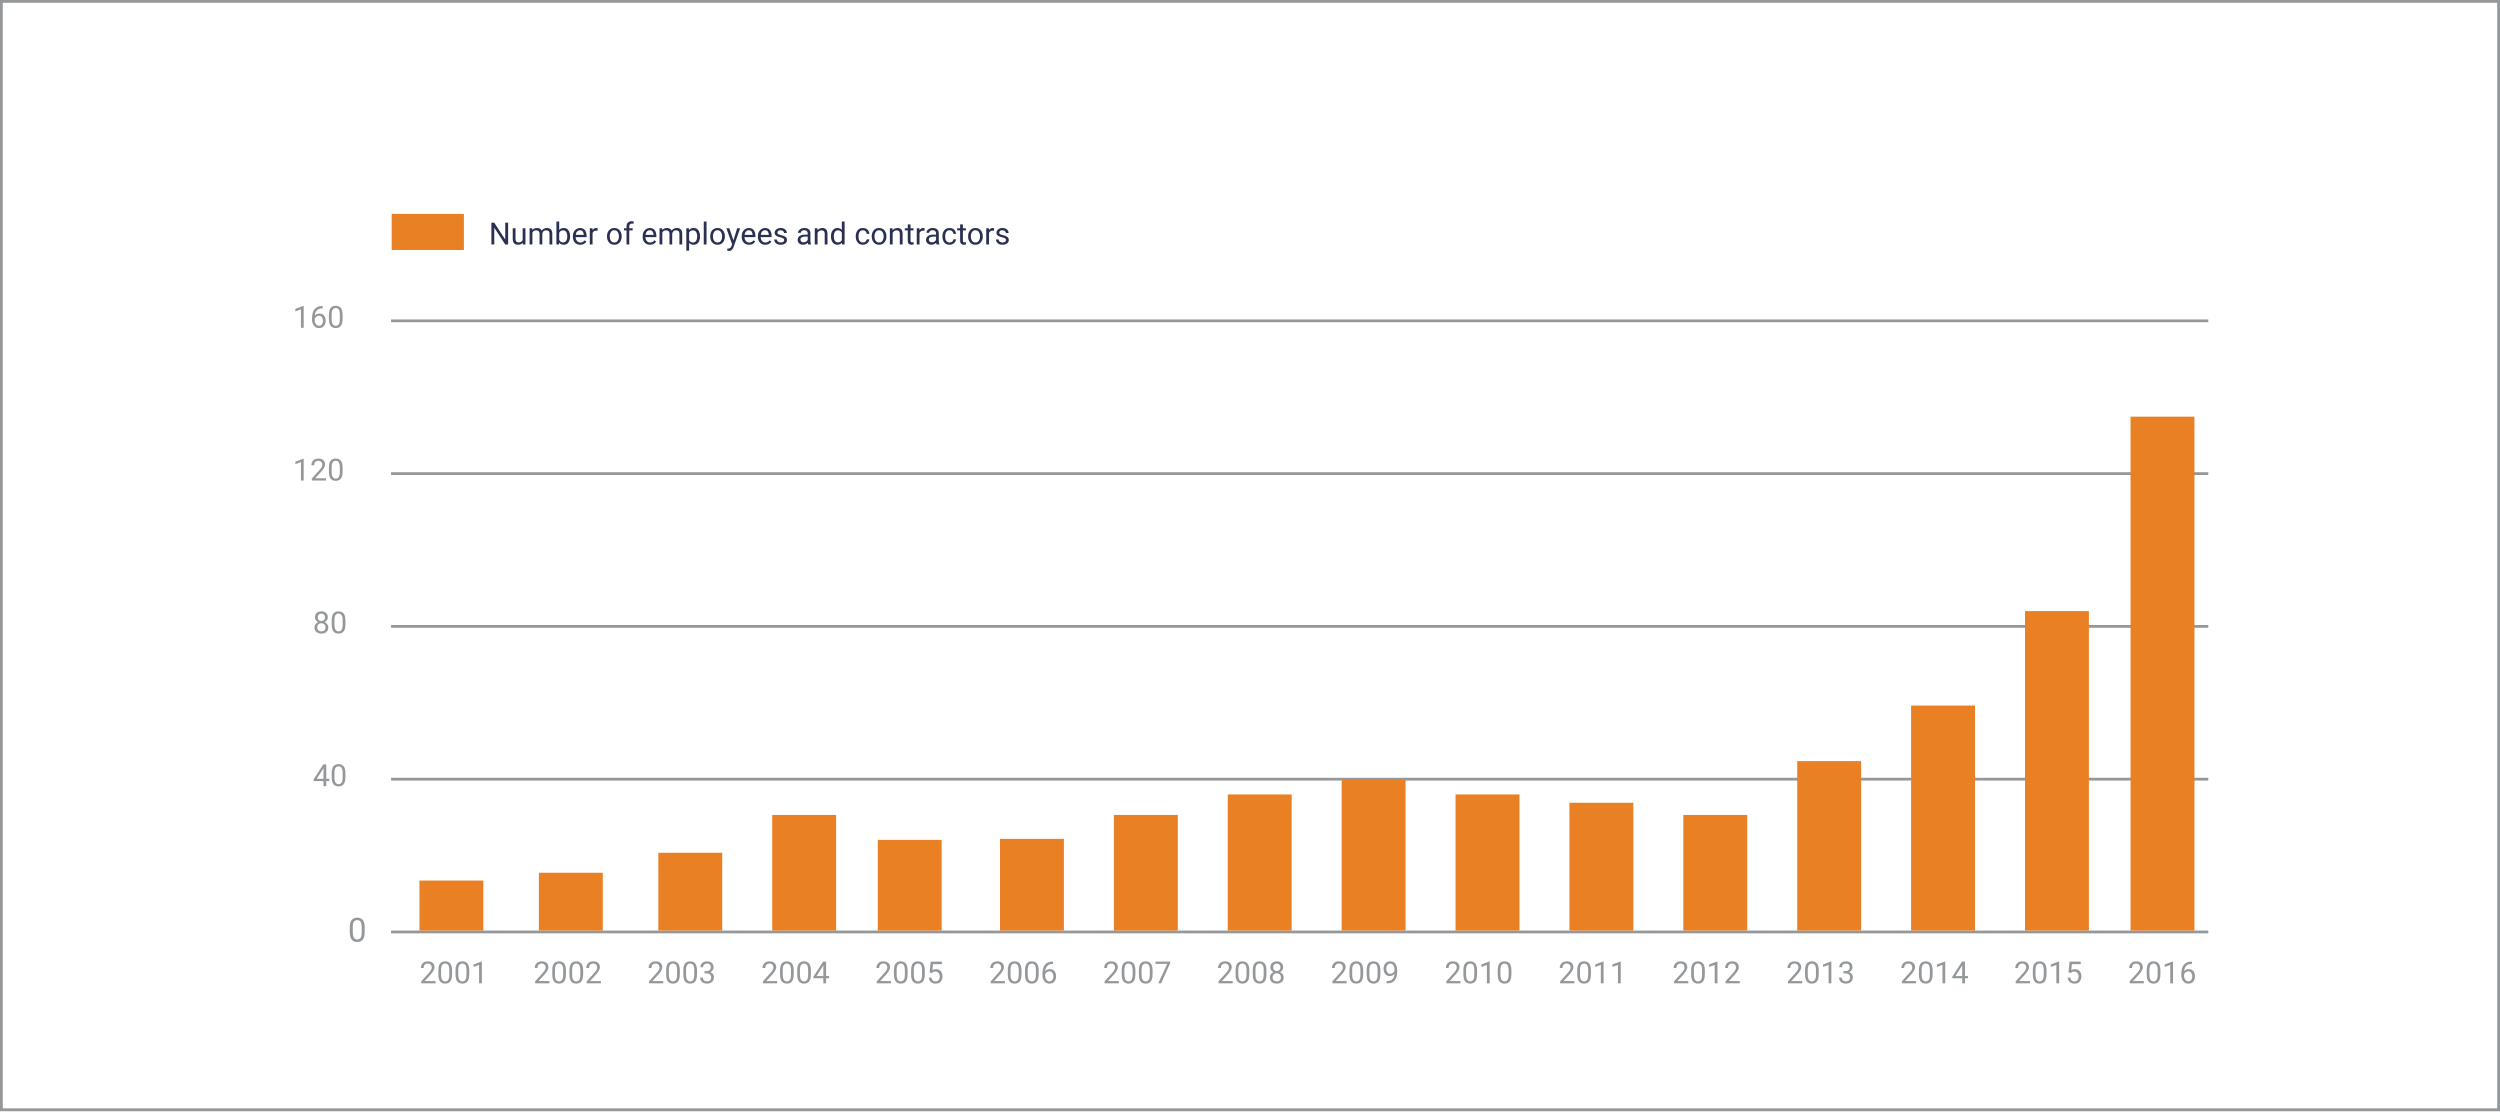
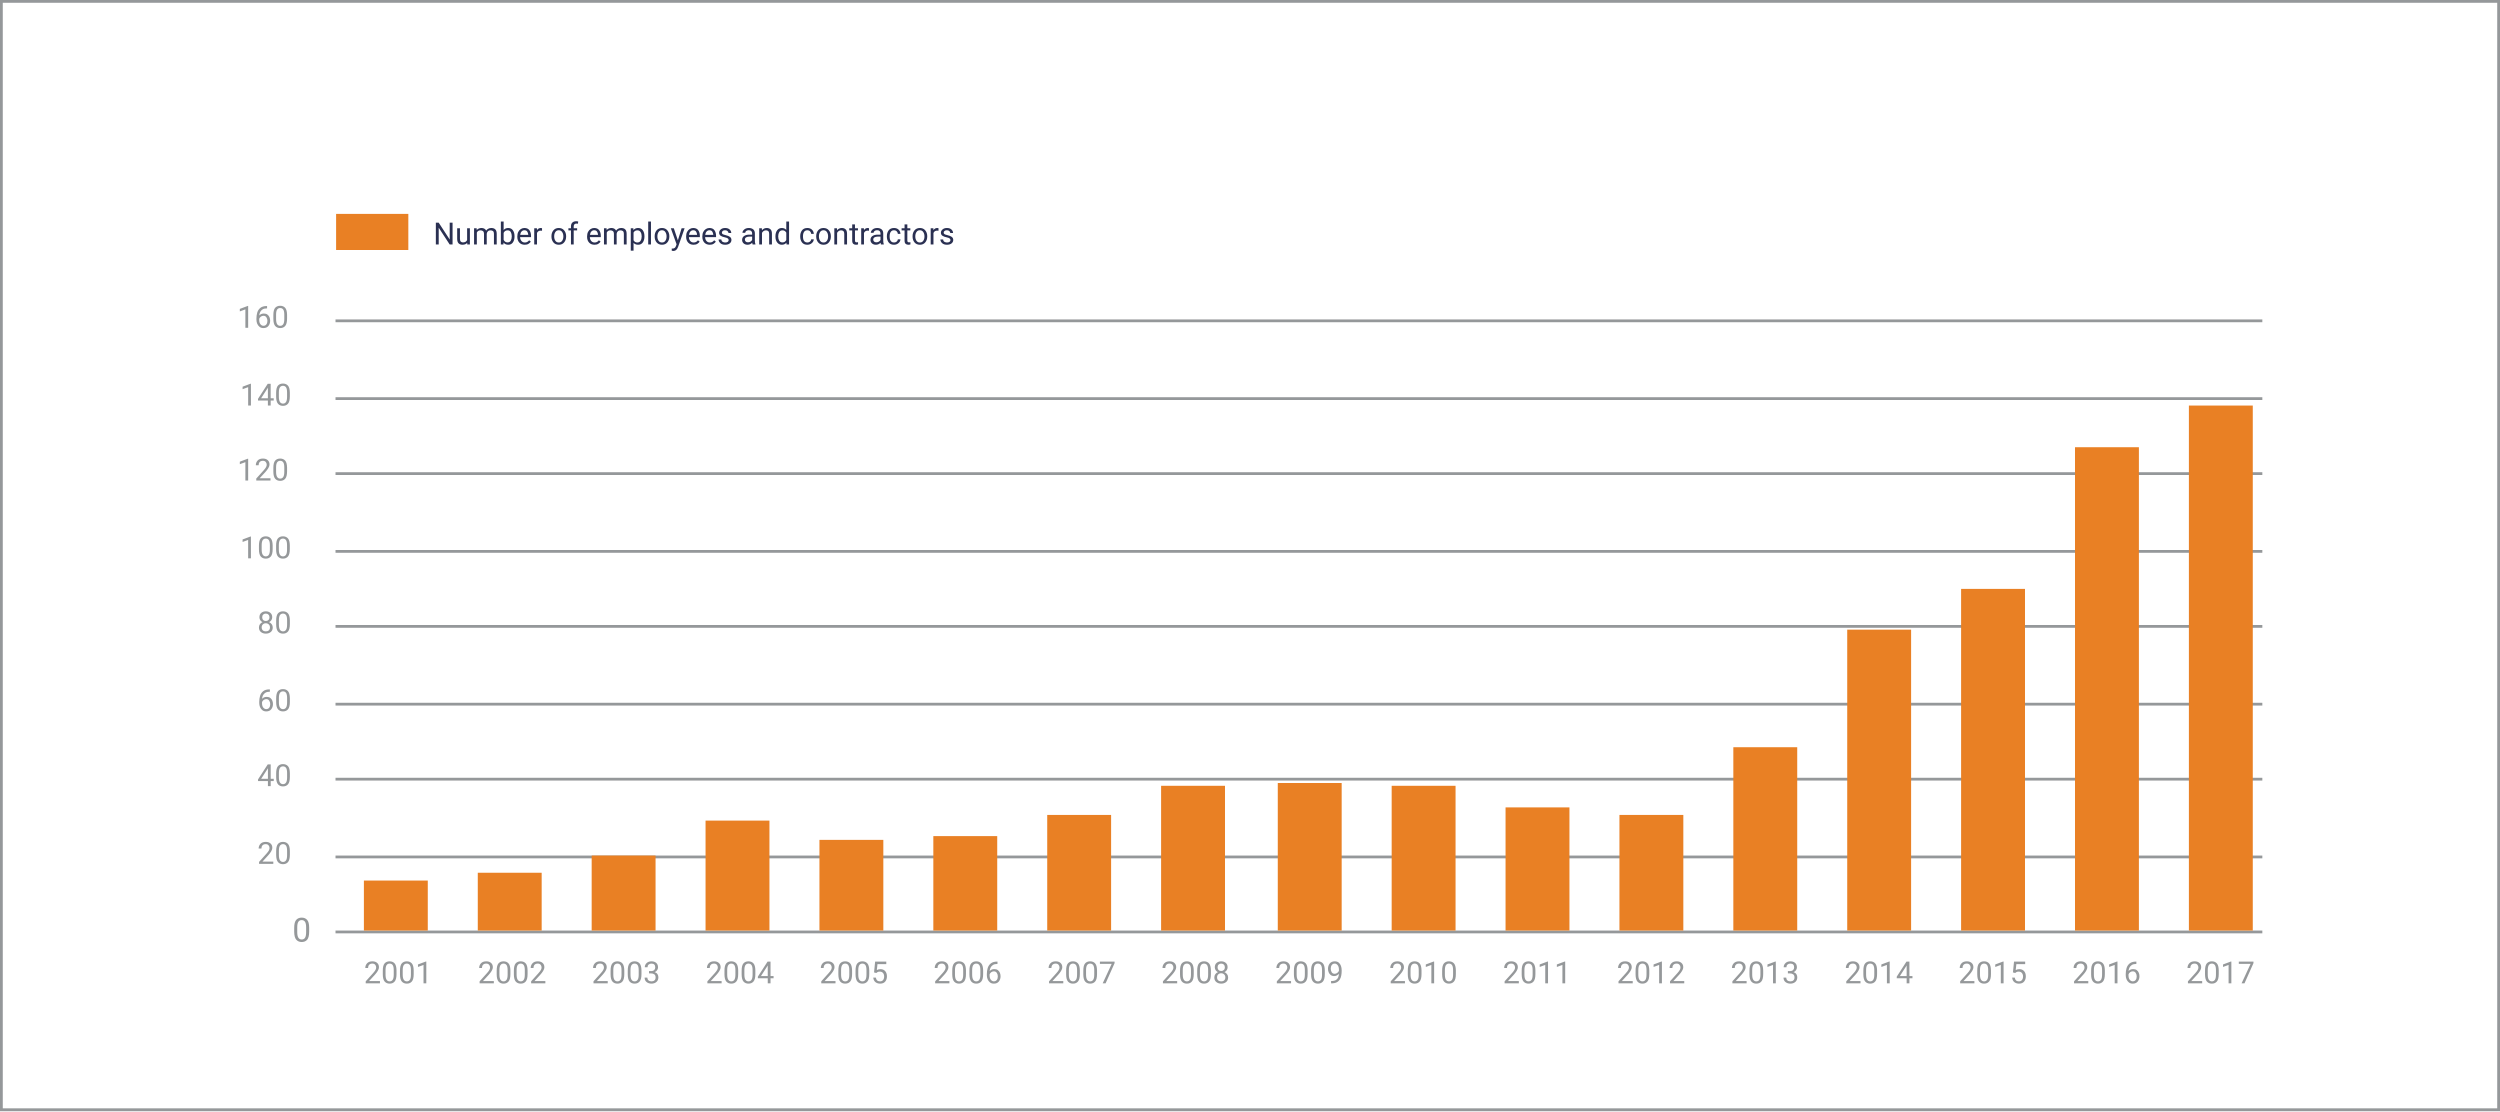
- <svg xmlns="http://www.w3.org/2000/svg" viewBox="-21117 -18259 900 400">
+ <svg xmlns="http://www.w3.org/2000/svg" viewBox="-21117 -18011 900 400">
  <defs>
    <style>
      .cls-1 {
        fill: #fff;
      }

      .cls-1, .cls-2 {
        stroke: #95989a;
      }

      .cls-2, .cls-8 {
        fill: none;
      }

      .cls-3, .cls-5 {
        fill: #95989a;
      }

      .cls-3, .cls-4 {
        font-size: 11px;
      }

      .cls-3, .cls-4, .cls-5 {
        font-family: Roboto-Regular, Roboto;
      }

      .cls-4 {
        fill: #2a3052;
      }

      .cls-5 {
        font-size: 12px;
      }

      .cls-6 {
        fill: #e98024;
      }

      .cls-7 {
        stroke: none;
      }
    </style>
  </defs>
-   <g id="Group_196" data-name="Group 196" transform="translate(-1184 1643)">
-     <g id="Rectangle_267" data-name="Rectangle 267" class="cls-1" transform="translate(-19933 -19902)">
+   <g id="Group_232" data-name="Group 232" transform="translate(-1184 1891)">
+     <g id="Rectangle_339" data-name="Rectangle 339" class="cls-1" transform="translate(-19933 -19902)">
      <rect class="cls-7" width="900" height="400" />
      <rect class="cls-8" x="0.5" y="0.5" width="899" height="399" />
    </g>
-     <g id="Group_195" data-name="Group 195" transform="translate(-19939 -19861)">
-       <line id="Line_82" data-name="Line 82" class="cls-2" x2="654.199" transform="translate(146.785 74.5)" />
-       <line id="Line_83" data-name="Line 83" class="cls-2" x2="654.199" transform="translate(146.785 129.5)" />
-       <line id="Line_84" data-name="Line 84" class="cls-2" x2="654.199" transform="translate(146.785 184.5)" />
-       <line id="Line_85" data-name="Line 85" class="cls-2" x2="654.199" transform="translate(146.785 239.5)" />
-       <line id="Line_86" data-name="Line 86" class="cls-2" x2="654.199" transform="translate(146.785 294.5)" />
+     <g id="Group_231" data-name="Group 231" transform="translate(-19959 -19861)">
+       <line id="Line_97" data-name="Line 97" class="cls-2" x2="693.654" transform="translate(146.785 74.5)" />
+       <line id="Line_148" data-name="Line 148" class="cls-2" x2="693.654" transform="translate(146.785 102.5)" />
+       <line id="Line_149" data-name="Line 149" class="cls-2" x2="693.654" transform="translate(146.785 129.5)" />
+       <line id="Line_150" data-name="Line 150" class="cls-2" x2="693.654" transform="translate(146.785 184.5)" />
+       <line id="Line_151" data-name="Line 151" class="cls-2" x2="693.654" transform="translate(146.785 212.5)" />
+       <line id="Line_98" data-name="Line 98" class="cls-2" x2="693.654" transform="translate(146.785 157.5)" />
+       <line id="Line_99" data-name="Line 99" class="cls-2" x2="693.654" transform="translate(146.785 239.5)" />
+       <line id="Line_100" data-name="Line 100" class="cls-2" x2="693.654" transform="translate(146.785 267.5)" />
+       <line id="Line_101" data-name="Line 101" class="cls-2" x2="693.654" transform="translate(146.785 294.5)" />
      <text id="_160" data-name="160" class="cls-3" transform="translate(130 77)">
        <tspan x="-18.584" y="0">160</tspan>
      </text>
      <text id="Number_of_employees_and_contractors" data-name="Number of employees and contractors" class="cls-4" transform="translate(182 47)">
        <tspan x="0" y="0">Number of employees and contractors</tspan>
      </text>
      <text id="_2007" data-name="2007" class="cls-3" transform="translate(403 313)">
        <tspan x="0" y="0">2007</tspan>
      </text>
      <text id="_2003" data-name="2003" class="cls-3" transform="translate(239 313)">
        <tspan x="0" y="0">2003</tspan>
      </text>
      <text id="_2011" data-name="2011" class="cls-3" transform="translate(567 313)">
        <tspan x="0" y="0">2011</tspan>
      </text>
      <text id="_2001" data-name="2001" class="cls-3" transform="translate(157 313)">
        <tspan x="0" y="0">2001</tspan>
      </text>
      <text id="_2009" data-name="2009" class="cls-3" transform="translate(485 313)">
        <tspan x="0" y="0">2009</tspan>
      </text>
      <text id="_2005" data-name="2005" class="cls-3" transform="translate(321 313)">
        <tspan x="0" y="0">2005</tspan>
      </text>
      <text id="_2013" data-name="2013" class="cls-3" transform="translate(649 313)">
        <tspan x="0" y="0">2013</tspan>
      </text>
      <text id="_2008" data-name="2008" class="cls-3" transform="translate(444 313)">
        <tspan x="0" y="0">2008</tspan>
      </text>
      <text id="_2004" data-name="2004" class="cls-3" transform="translate(280 313)">
        <tspan x="0" y="0">2004</tspan>
      </text>
      <text id="_2012" data-name="2012" class="cls-3" transform="translate(608 313)">
        <tspan x="0" y="0">2012</tspan>
      </text>
      <text id="_2002" data-name="2002" class="cls-3" transform="translate(198 313)">
        <tspan x="0" y="0">2002</tspan>
      </text>
      <text id="_2010" data-name="2010" class="cls-3" transform="translate(526 313)">
        <tspan x="0" y="0">2010</tspan>
      </text>
      <text id="_2006" data-name="2006" class="cls-3" transform="translate(362 313)">
        <tspan x="0" y="0">2006</tspan>
      </text>
      <text id="_2014" data-name="2014" class="cls-3" transform="translate(690 313)">
        <tspan x="0" y="0">2014</tspan>
      </text>
      <text id="_2015" data-name="2015" class="cls-3" transform="translate(731 313)">
        <tspan x="0" y="0">2015</tspan>
      </text>
      <text id="_2016" data-name="2016" class="cls-3" transform="translate(772 313)">
        <tspan x="0" y="0">2016</tspan>
      </text>
+       <text id="_2017" data-name="2017" class="cls-3" transform="translate(813 313)">
+         <tspan x="0" y="0">2017</tspan>
+       </text>
      <text id="_120" data-name="120" class="cls-3" transform="translate(130 132)">
        <tspan x="-18.584" y="0">120</tspan>
      </text>
      <text id="_80" data-name="80" class="cls-3" transform="translate(131 187)">
        <tspan x="-12.391" y="0">80</tspan>
      </text>
+       <text id="_100" data-name="100" class="cls-3" transform="translate(131 160)">
+         <tspan x="-18.589" y="0">100</tspan>
+       </text>
+       <text id="_140" data-name="140" class="cls-3" transform="translate(131 105)">
+         <tspan x="-18.584" y="0">140</tspan>
+       </text>
      <text id="_40" data-name="40" class="cls-3" transform="translate(131 242)">
        <tspan x="-12.391" y="0">40</tspan>
+       </text>
+       <text id="_60" data-name="60" class="cls-3" transform="translate(131 215)">
+         <tspan x="-12.391" y="0">60</tspan>
+       </text>
+       <text id="_20" data-name="20" class="cls-3" transform="translate(131 270)">
+         <tspan x="-12.391" y="0">20</tspan>
      </text>
      <text id="_0" data-name="0" class="cls-5" transform="translate(138 298)">
        <tspan x="-6.762" y="0">0</tspan>
      </text>
-       <path id="Path_246" data-name="Path 246" class="cls-6" d="M0,0H26V13H0Z" transform="translate(147 36)" />
-       <rect id="Rectangle_268" data-name="Rectangle 268" class="cls-6" width="23" height="115" transform="translate(735 179)" />
-       <rect id="Rectangle_269" data-name="Rectangle 269" class="cls-6" width="23" height="185" transform="translate(773 109)" />
-       <rect id="Rectangle_270" data-name="Rectangle 270" class="cls-6" width="23" height="81" transform="translate(694 213)" />
-       <rect id="Rectangle_271" data-name="Rectangle 271" class="cls-6" width="23" height="61" transform="translate(653 233)" />
-       <path id="Path_247" data-name="Path 247" class="cls-6" d="M0-4.592H23V37.033H0Z" transform="translate(612 256.967)" />
-       <path id="Path_248" data-name="Path 248" class="cls-6" d="M0-4.523H23v54.5H0Z" transform="translate(489 244.023)" />
-       <path id="Path_249" data-name="Path 249" class="cls-6" d="M0,4.7H23V46.324H0Z" transform="translate(407 247.676)" />
-       <path id="Path_250" data-name="Path 250" class="cls-6" d="M0-1.99H23V39.635H0Z" transform="translate(284 254.365)" />
-       <rect id="Rectangle_272" data-name="Rectangle 272" class="cls-6" width="23" height="28" transform="translate(243 266)" />
-       <path id="Path_251" data-name="Path 251" class="cls-6" d="M0-1.059H23V31.586H0Z" transform="translate(322 262.414)" />
-       <path id="Path_252" data-name="Path 252" class="cls-6" d="M0-5.732H23V15.08H0Z" transform="translate(200 278.92)" />
-       <rect id="Rectangle_273" data-name="Rectangle 273" class="cls-6" width="23" height="18" transform="translate(157 276)" />
-       <path id="Path_253" data-name="Path 253" class="cls-6" d="M0,3.617H23v49H0Z" transform="translate(448 241.383)" />
-       <rect id="Rectangle_274" data-name="Rectangle 274" class="cls-6" width="23" height="33" transform="translate(366 261)" />
-       <path id="Path_254" data-name="Path 254" class="cls-6" d="M0-3.27H23v46H0Z" transform="translate(571 251.27)" />
-       <path id="Path_255" data-name="Path 255" class="cls-6" d="M0-17.07H23v49H0Z" transform="translate(530 262.07)" />
+       <path id="Path_257" data-name="Path 257" class="cls-6" d="M0,0H26V13H0Z" transform="translate(147 36)" />
+       <rect id="Rectangle_340" data-name="Rectangle 340" class="cls-6" width="23" height="123" transform="translate(732 171)" />
+       <rect id="Rectangle_341" data-name="Rectangle 341" class="cls-6" width="23" height="174" transform="translate(773 120)" />
+       <rect id="Rectangle_342" data-name="Rectangle 342" class="cls-6" width="23" height="189" transform="translate(814 105)" />
+       <path id="Path_538" data-name="Path 538" class="cls-6" d="M0,.672H23L23,109H0Z" transform="translate(691 185)" />
+       <rect id="Rectangle_344" data-name="Rectangle 344" class="cls-6" width="23" height="66" transform="translate(650 228)" />
+       <path id="Path_258" data-name="Path 258" class="cls-6" d="M0-4.592H23V37.033H0Z" transform="translate(609 256.967)" />
+       <path id="Path_259" data-name="Path 259" class="cls-6" d="M0-4.523H23V48.594H0Z" transform="translate(486 245.406)" />
+       <path id="Path_260" data-name="Path 260" class="cls-6" d="M0,4.7H23V46.324H0Z" transform="translate(403 247.676)" />
+       <path id="Path_261" data-name="Path 261" class="cls-6" d="M0-1.99H23V37.594H0Z" transform="translate(280 256.406)" />
+       <rect id="Rectangle_345" data-name="Rectangle 345" class="cls-6" width="23" height="27" transform="translate(239 267)" />
+       <path id="Path_262" data-name="Path 262" class="cls-6" d="M0-1.059H23V31.586H0Z" transform="translate(321 262.414)" />
+       <path id="Path_263" data-name="Path 263" class="cls-6" d="M0-5.732H23V15.08H0Z" transform="translate(198 278.92)" />
+       <rect id="Rectangle_346" data-name="Rectangle 346" class="cls-6" width="23" height="18" transform="translate(157 276)" />
+       <path id="Path_264" data-name="Path 264" class="cls-6" d="M0,3.617H23V55.73H0Z" transform="translate(444 238.27)" />
+       <rect id="Rectangle_347" data-name="Rectangle 347" class="cls-6" width="23" height="34" transform="translate(362 260)" />
+       <path id="Path_265" data-name="Path 265" class="cls-6" d="M0-.943H23V43.395H0Z" transform="translate(568 250.605)" />
+       <path id="Path_266" data-name="Path 266" class="cls-6" d="M0-17.07H23V35.043H0Z" transform="translate(527 258.957)" />
    </g>
  </g>
</svg>
